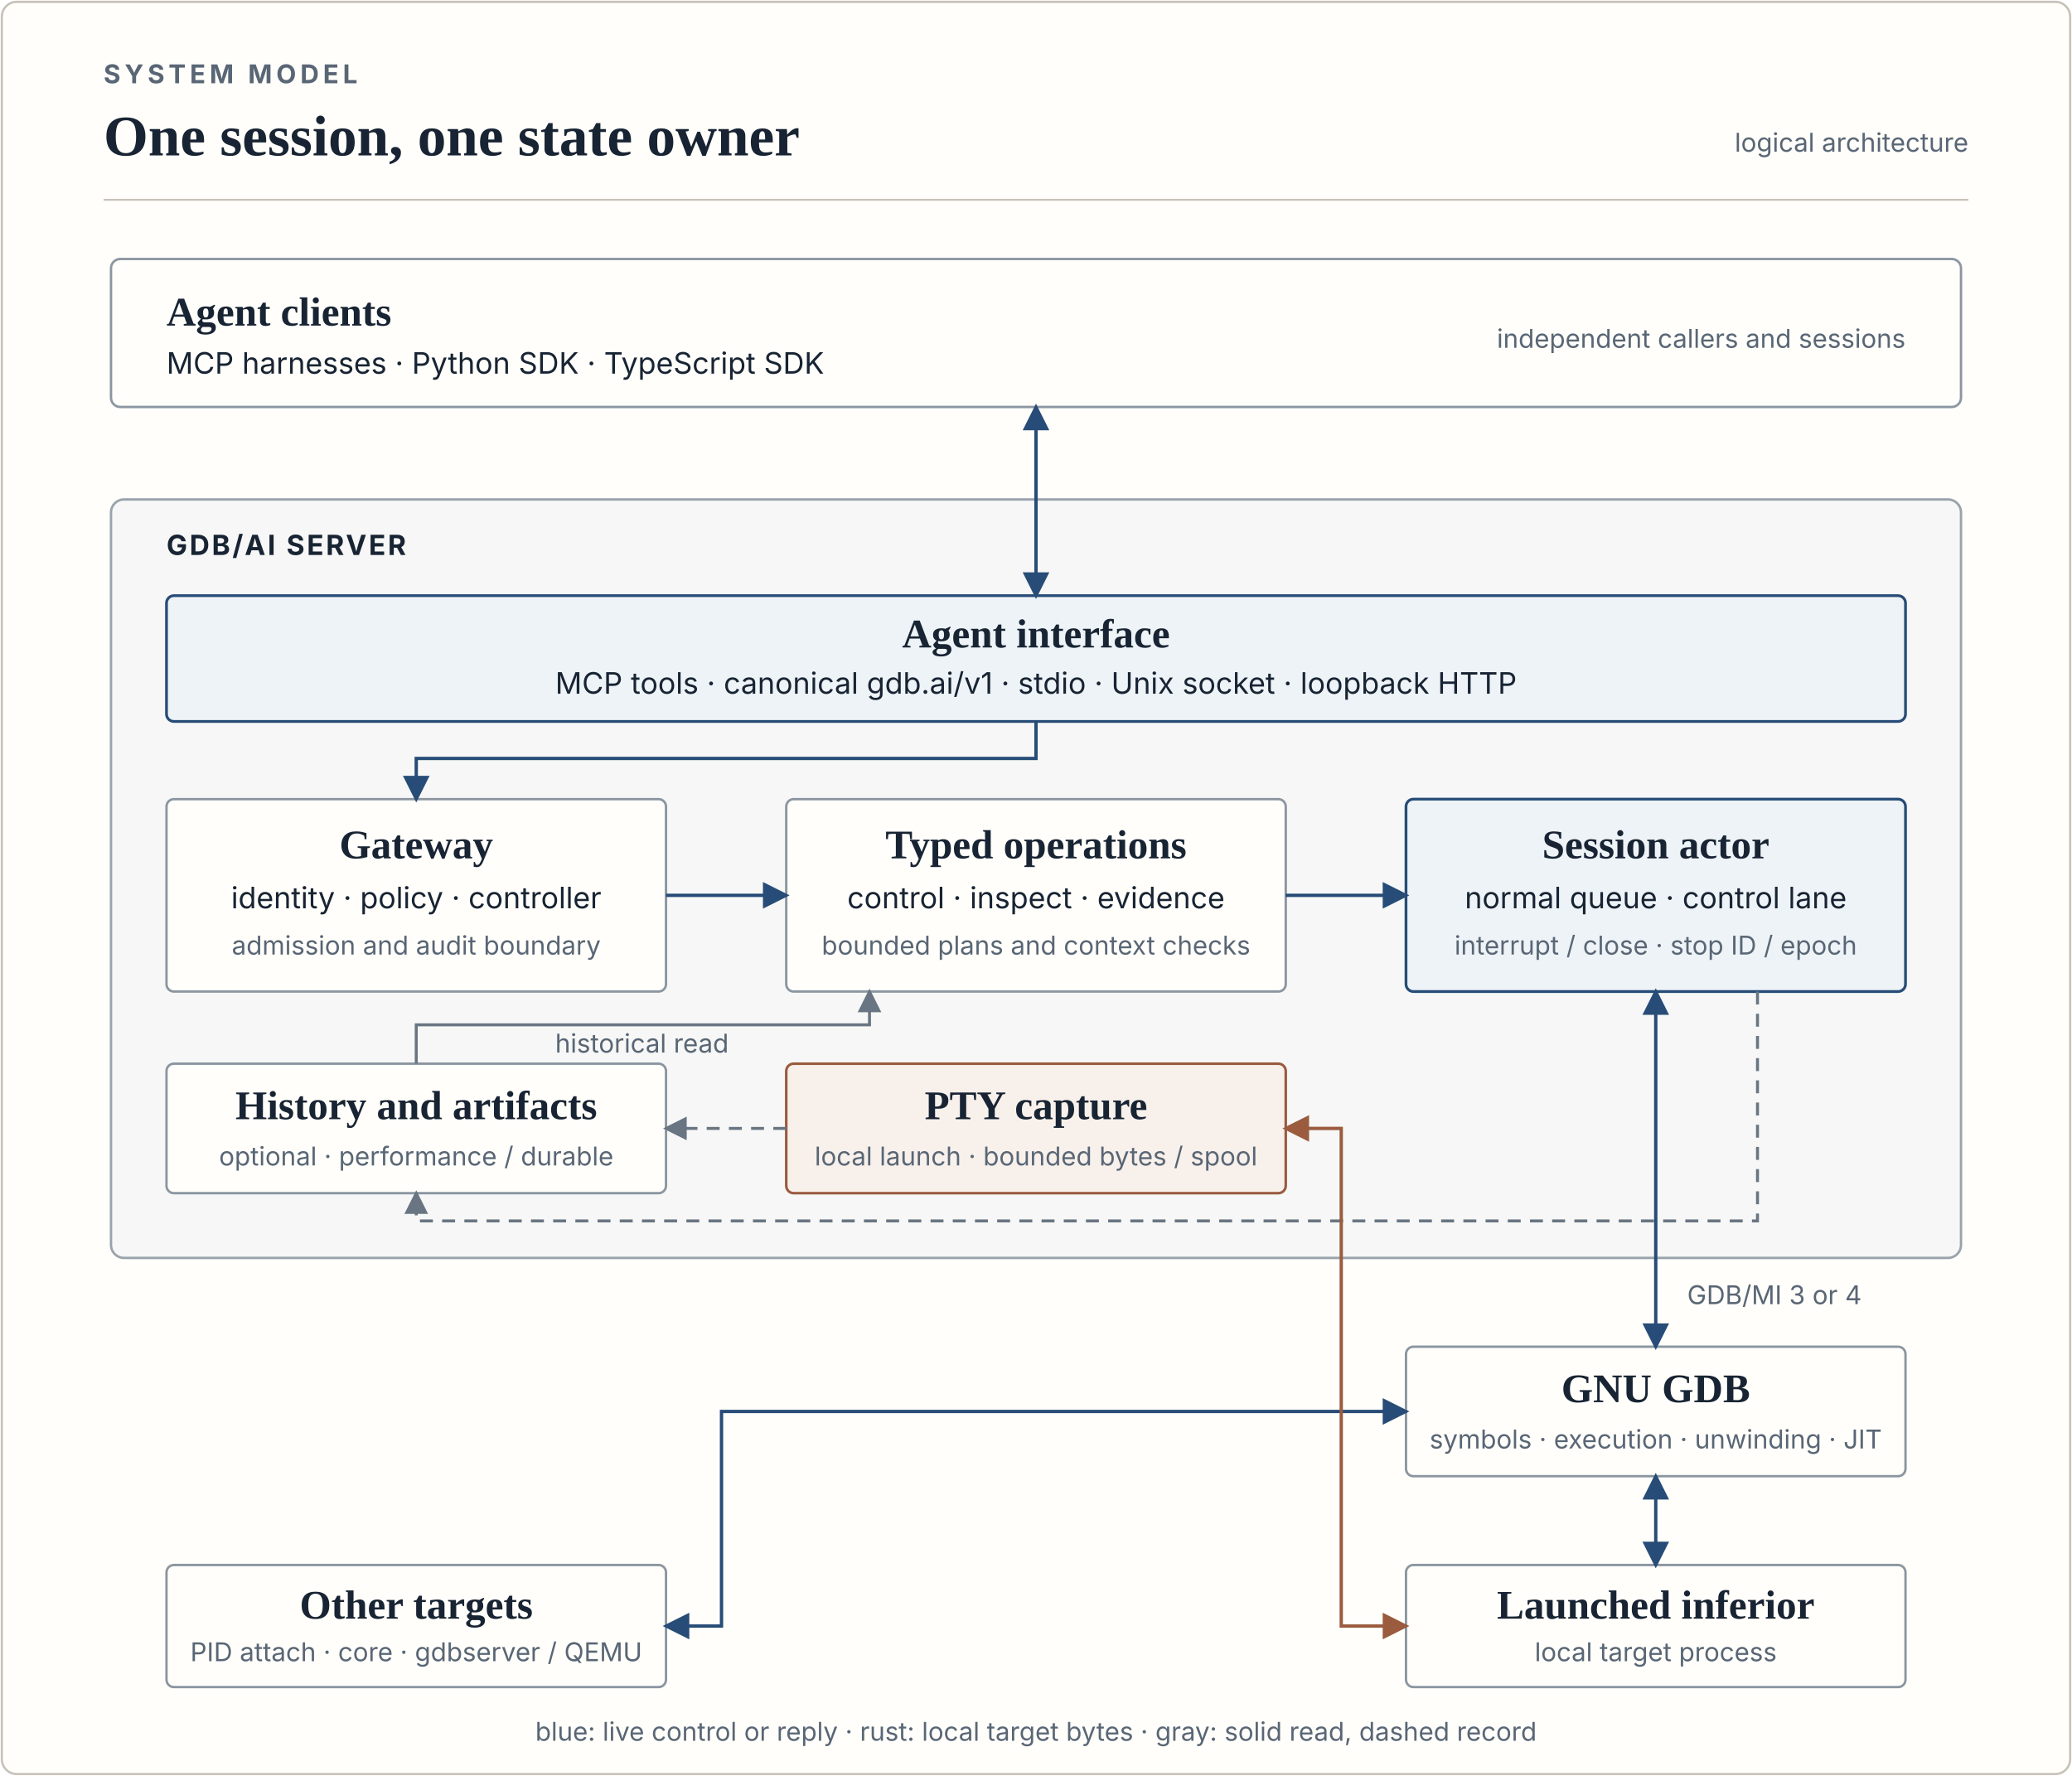
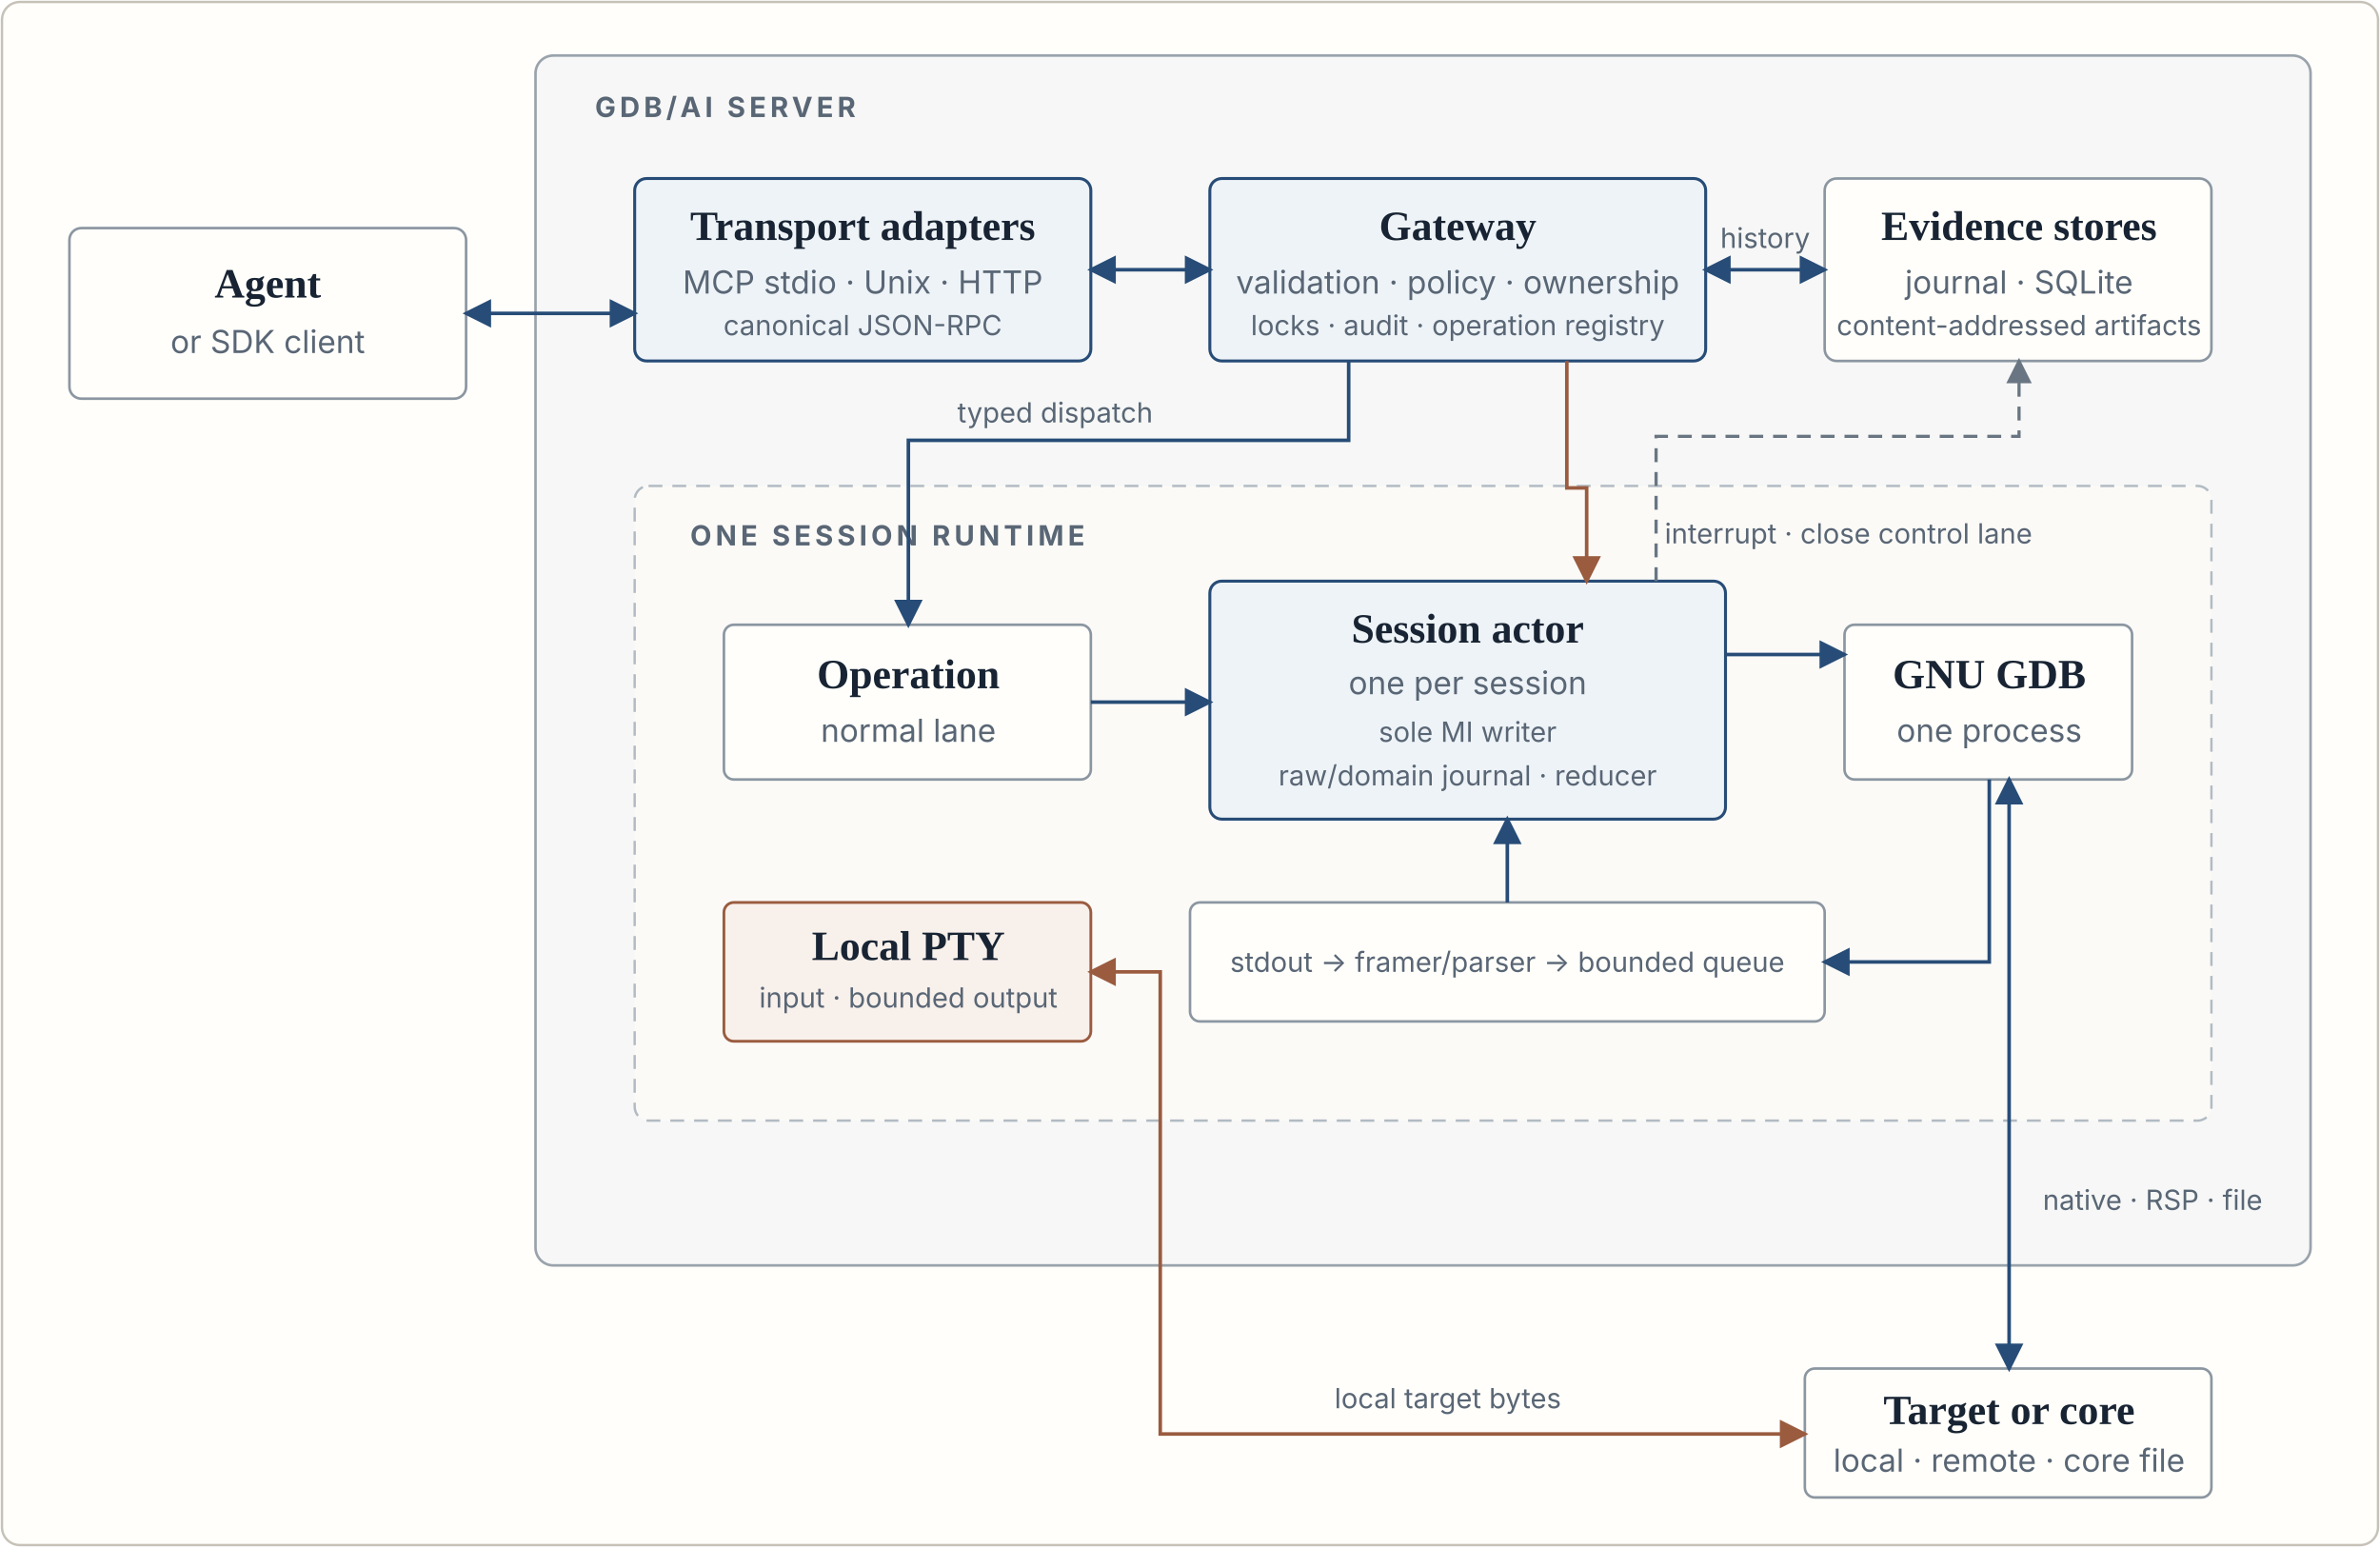
- <svg xmlns="http://www.w3.org/2000/svg" width="1120" height="960" viewBox="0 0 1120 960" role="img" aria-labelledby="title description">
+ <svg xmlns="http://www.w3.org/2000/svg" width="1200" height="780" viewBox="0 0 1200 780" role="img" aria-labelledby="title description">
  <defs>
-     <marker id="arrow" markerWidth="8" markerHeight="8" refX="7" refY="4" orient="auto-start-reverse" markerUnits="strokeWidth">
+     <marker id="arrow" markerWidth="8" markerHeight="8" refX="7" refY="4" orient="auto" markerUnits="strokeWidth">
      <path d="M0,0 L8,4 L0,8 Z" fill="#274c77" />
+     </marker>
+     <marker id="arrow-both" markerWidth="8" markerHeight="8" refX="7" refY="4" orient="auto-start-reverse" markerUnits="strokeWidth">
+       <path d="M0,0 L8,4 L0,8 Z" fill="#274c77" />
+     </marker>
+     <marker id="control-arrow" markerWidth="8" markerHeight="8" refX="7" refY="4" orient="auto" markerUnits="strokeWidth">
+       <path d="M0,0 L8,4 L0,8 Z" fill="#9a5b3f" />
    </marker>
    <marker id="io-arrow" markerWidth="8" markerHeight="8" refX="7" refY="4" orient="auto-start-reverse" markerUnits="strokeWidth">
      <path d="M0,0 L8,4 L0,8 Z" fill="#9a5b3f" />
    </marker>
    <marker id="record-arrow" markerWidth="8" markerHeight="8" refX="7" refY="4" orient="auto" markerUnits="strokeWidth">
      <path d="M0,0 L8,4 L0,8 Z" fill="#697582" />
    </marker>
    <style>
      text { fill: #182433; font-family: Inter, "DejaVu Sans", Arial, sans-serif; }
-       .kicker { fill: #596675; font-size: 14px; font-weight: 700; letter-spacing: 2.2px; }
-       .heading { font-family: "Source Serif 4", Georgia, "Times New Roman", serif;
-                  font-size: 31px; font-weight: 600; }
-       .section { font-size: 15px; font-weight: 700; letter-spacing: 1.2px; }
      .title { font-family: "Source Serif 4", Georgia, "Times New Roman", serif;
-                font-size: 22px; font-weight: 600; }
-       .body { font-size: 16px; }
-       .note { fill: #596675; font-size: 14px; }
+                font-size: 21px; font-weight: 600; }
+       .label { fill: #596675; font-size: 16px; }
+       .small { fill: #596675; font-size: 14px; }
+       .pipeline { fill: #596675; font-size: 14px; }
+       .boundary-label { fill: #596675; font-size: 14px; font-weight: 700;
+                         letter-spacing: 2px; }
      .canvas { fill: #fffefa; stroke: #c7c2b8; stroke-width: 1.2; }
-       .boundary { fill: #f6f7f6; stroke: #9aa3ac; stroke-width: 1.3; }
+       .server { fill: #f6f7f6; stroke: #9aa3ac; stroke-width: 1.3; }
+       .session { fill: #fbfaf7; stroke: #b2bbc3; stroke-width: 1.2;
+                  stroke-dasharray: 7 5; }
      .box { fill: #fffefa; stroke: #8b96a1; stroke-width: 1.3; }
-       .interface { fill: #eef3f7; stroke: #274c77; stroke-width: 1.5; }
+       .primary { fill: #eef3f7; stroke: #274c77; stroke-width: 1.5; }
      .io-box { fill: #f8f0eb; stroke: #9a5b3f; stroke-width: 1.4; }
+       .request { fill: none; stroke: #274c77; stroke-width: 1.8;
+                  marker-start: url(#arrow-both); marker-end: url(#arrow-both); }
      .flow { fill: none; stroke: #274c77; stroke-width: 1.8;
              marker-end: url(#arrow); }
-       .both { fill: none; stroke: #274c77; stroke-width: 1.8;
-               marker-start: url(#arrow); marker-end: url(#arrow); }
+       .control { fill: none; stroke: #9a5b3f; stroke-width: 1.8;
+                  marker-end: url(#control-arrow); }
      .io { fill: none; stroke: #9a5b3f; stroke-width: 1.8;
            marker-start: url(#io-arrow); marker-end: url(#io-arrow); }
      .record { fill: none; stroke: #697582; stroke-width: 1.6;
                stroke-dasharray: 7 5; marker-end: url(#record-arrow); }
-       .history { fill: none; stroke: #697582; stroke-width: 1.6;
-                  marker-end: url(#record-arrow); }
    </style>
  </defs>
-   <rect class="canvas" x="1" y="1" width="1118" height="958" rx="8" />
-   <text class="kicker" x="56" y="45">SYSTEM MODEL</text>
-   <text class="heading" x="56" y="84">One session, one state owner</text>
-   <text class="note" x="1064" y="82" text-anchor="end">logical architecture</text>
-   <path d="M56 108 H1064" stroke="#c7c2b8" stroke-width="1" />
-   <rect class="box" x="60" y="140" width="1000" height="80" rx="5" />
-   <text class="title" x="90" y="176">Agent clients</text>
-   <text class="body" x="90" y="202">MCP harnesses · Python SDK · TypeScript SDK</text>
-   <text class="note" x="1030" y="188" text-anchor="end">independent callers and sessions</text>
-   <rect class="boundary" x="60" y="270" width="1000" height="410" rx="7" />
-   <text class="section" x="90" y="300">GDB/AI SERVER</text>
-   <rect class="interface" x="90" y="322" width="940" height="68" rx="4" />
-   <text class="title" x="560" y="350" text-anchor="middle">Agent interface</text>
-   <text class="body" x="560" y="375" text-anchor="middle">MCP tools · canonical gdb.ai/v1 · stdio · Unix socket · loopback HTTP</text>
-   <path class="both" d="M560 220 V322" />
-   <rect class="box" x="90" y="432" width="270" height="104" rx="4" />
-   <text class="title" x="225" y="464" text-anchor="middle">Gateway</text>
-   <text class="body" x="225" y="491" text-anchor="middle">identity · policy · controller</text>
-   <text class="note" x="225" y="516" text-anchor="middle">admission and audit boundary</text>
-   <rect class="box" x="425" y="432" width="270" height="104" rx="4" />
-   <text class="title" x="560" y="464" text-anchor="middle">Typed operations</text>
-   <text class="body" x="560" y="491" text-anchor="middle">control · inspect · evidence</text>
-   <text class="note" x="560" y="516" text-anchor="middle">bounded plans and context checks</text>
-   <rect class="interface" x="760" y="432" width="270" height="104" rx="4" />
-   <text class="title" x="895" y="464" text-anchor="middle">Session actor</text>
-   <text class="body" x="895" y="491" text-anchor="middle">normal queue · control lane</text>
-   <text class="note" x="895" y="516" text-anchor="middle">interrupt / close · stop ID / epoch</text>
-   <path class="flow" d="M560 390 V410 H225 V432" />
-   <path class="flow" d="M360 484 H425" />
-   <path class="flow" d="M695 484 H760" />
-   <rect class="box" x="90" y="575" width="270" height="70" rx="4" />
-   <text class="title" x="225" y="605" text-anchor="middle">History and artifacts</text>
-   <text class="note" x="225" y="630" text-anchor="middle">optional · performance / durable</text>
-   <rect class="io-box" x="425" y="575" width="270" height="70" rx="4" />
-   <text class="title" x="560" y="605" text-anchor="middle">PTY capture</text>
-   <text class="note" x="560" y="630" text-anchor="middle">local launch · bounded bytes / spool</text>
-   <path class="record" d="M950 536 V660 H225 V645" />
-   <path class="record" d="M425 610 H360" />
-   <path class="history" d="M225 575 V554 H470 V536" />
-   <text class="note" x="347" y="569" text-anchor="middle">historical read</text>
-   <rect class="box" x="760" y="728" width="270" height="70" rx="4" />
-   <text class="title" x="895" y="758" text-anchor="middle">GNU GDB</text>
-   <text class="note" x="895" y="783" text-anchor="middle">symbols · execution · unwinding · JIT</text>
-   <path class="both" d="M895 536 V728" />
-   <text class="note" x="912" y="705">GDB/MI 3 or 4</text>
-   <rect class="box" x="90" y="846" width="270" height="66" rx="4" />
-   <text class="title" x="225" y="875" text-anchor="middle">Other targets</text>
-   <text class="note" x="225" y="898" text-anchor="middle">PID attach · core · gdbserver / QEMU</text>
-   <rect class="box" x="760" y="846" width="270" height="66" rx="4" />
-   <text class="title" x="895" y="875" text-anchor="middle">Launched inferior</text>
-   <text class="note" x="895" y="898" text-anchor="middle">local target process</text>
-   <path class="both" d="M895 798 V846" />
-   <path class="both" d="M760 763 H390 V879 H360" />
-   <path class="io" d="M695 610 H725 V879 H760" />
-   <text class="note" x="560" y="941" text-anchor="middle">blue: live control or reply · rust: local target bytes · gray: solid read, dashed record</text>
+   <rect class="canvas" x="1" y="1" width="1198" height="778" rx="9" />
+   <rect class="box" x="35" y="115" width="200" height="86" rx="6" />
+   <text class="title" x="135" y="150" text-anchor="middle">Agent</text>
+   <text class="label" x="135" y="178" text-anchor="middle">or SDK client</text>
+   <rect class="server" x="270" y="28" width="895" height="610" rx="9" />
+   <text class="boundary-label" x="300" y="59">GDB/AI SERVER</text>
+   <rect class="primary" x="320" y="90" width="230" height="92" rx="6" />
+   <text class="title" x="435" y="121" text-anchor="middle">Transport adapters</text>
+   <text class="label" x="435" y="148" text-anchor="middle">MCP stdio · Unix · HTTP</text>
+   <text class="small" x="435" y="169" text-anchor="middle">canonical JSON-RPC</text>
+   <rect class="primary" x="610" y="90" width="250" height="92" rx="6" />
+   <text class="title" x="735" y="121" text-anchor="middle">Gateway</text>
+   <text class="label" x="735" y="148" text-anchor="middle">validation · policy · ownership</text>
+   <text class="small" x="735" y="169" text-anchor="middle">locks · audit · operation registry</text>
+   <rect class="box" x="920" y="90" width="195" height="92" rx="6" />
+   <text class="title" x="1018" y="121" text-anchor="middle">Evidence stores</text>
+   <text class="label" x="1018" y="148" text-anchor="middle">journal · SQLite</text>
+   <text class="small" x="1018" y="169" text-anchor="middle">content-addressed artifacts</text>
+   <path class="request" d="M235 158 H320" />
+   <path class="request" d="M550 136 H610" />
+   <path class="request" d="M860 136 H920" />
+   <text class="small" x="890" y="125" text-anchor="middle">history</text>
+   <rect class="session" x="320" y="245" width="795" height="320" rx="7" />
+   <text class="boundary-label" x="348" y="275">ONE SESSION RUNTIME</text>
+   <rect class="box" x="365" y="315" width="185" height="78" rx="5" />
+   <text class="title" x="458" y="347" text-anchor="middle">Operation</text>
+   <text class="label" x="458" y="374" text-anchor="middle">normal lane</text>
+   <rect class="primary" x="610" y="293" width="260" height="120" rx="6" />
+   <text class="title" x="740" y="324" text-anchor="middle">Session actor</text>
+   <text class="label" x="740" y="350" text-anchor="middle">one per session</text>
+   <text class="small" x="740" y="374" text-anchor="middle">sole MI writer</text>
+   <text class="small" x="740" y="396" text-anchor="middle">raw/domain journal · reducer</text>
+   <rect class="box" x="930" y="315" width="145" height="78" rx="5" />
+   <text class="title" x="1003" y="347" text-anchor="middle">GNU GDB</text>
+   <text class="label" x="1003" y="374" text-anchor="middle">one process</text>
+   <rect class="io-box" x="365" y="455" width="185" height="70" rx="5" />
+   <text class="title" x="458" y="484" text-anchor="middle">Local PTY</text>
+   <text class="small" x="458" y="508" text-anchor="middle">input · bounded output</text>
+   <rect class="box" x="600" y="455" width="320" height="60" rx="5" />
+   <text class="pipeline" x="760" y="490" text-anchor="middle">stdout → framer/parser → bounded queue</text>
+   <path class="flow" d="M680 182 V222 H458 V315" />
+   <text class="small" x="532" y="213" text-anchor="middle">typed dispatch</text>
+   <path class="flow" d="M550 354 H610" />
+   <path class="control" d="M790 182 V246 H800 V293" />
+   <text class="small" x="932" y="274" text-anchor="middle">interrupt · close control lane</text>
+   <path class="flow" d="M870 330 H930" />
+   <path class="flow" d="M1003 393 V485 H920" />
+   <path class="flow" d="M760 455 V413" />
+   <path class="record" d="M835 293 V220 H1018 V182" />
+   <rect class="box" x="910" y="690" width="205" height="65" rx="5" />
+   <text class="title" x="1013" y="718" text-anchor="middle">Target or core</text>
+   <text class="label" x="1013" y="742" text-anchor="middle">local · remote · core file</text>
+   <path class="request" d="M1013 393 V690" />
+   <text class="small" x="1030" y="610">native · RSP · file</text>
+   <path class="io" d="M910 723 H585 V490 H550" />
+   <text class="small" x="730" y="710" text-anchor="middle">local target bytes</text>
</svg>
